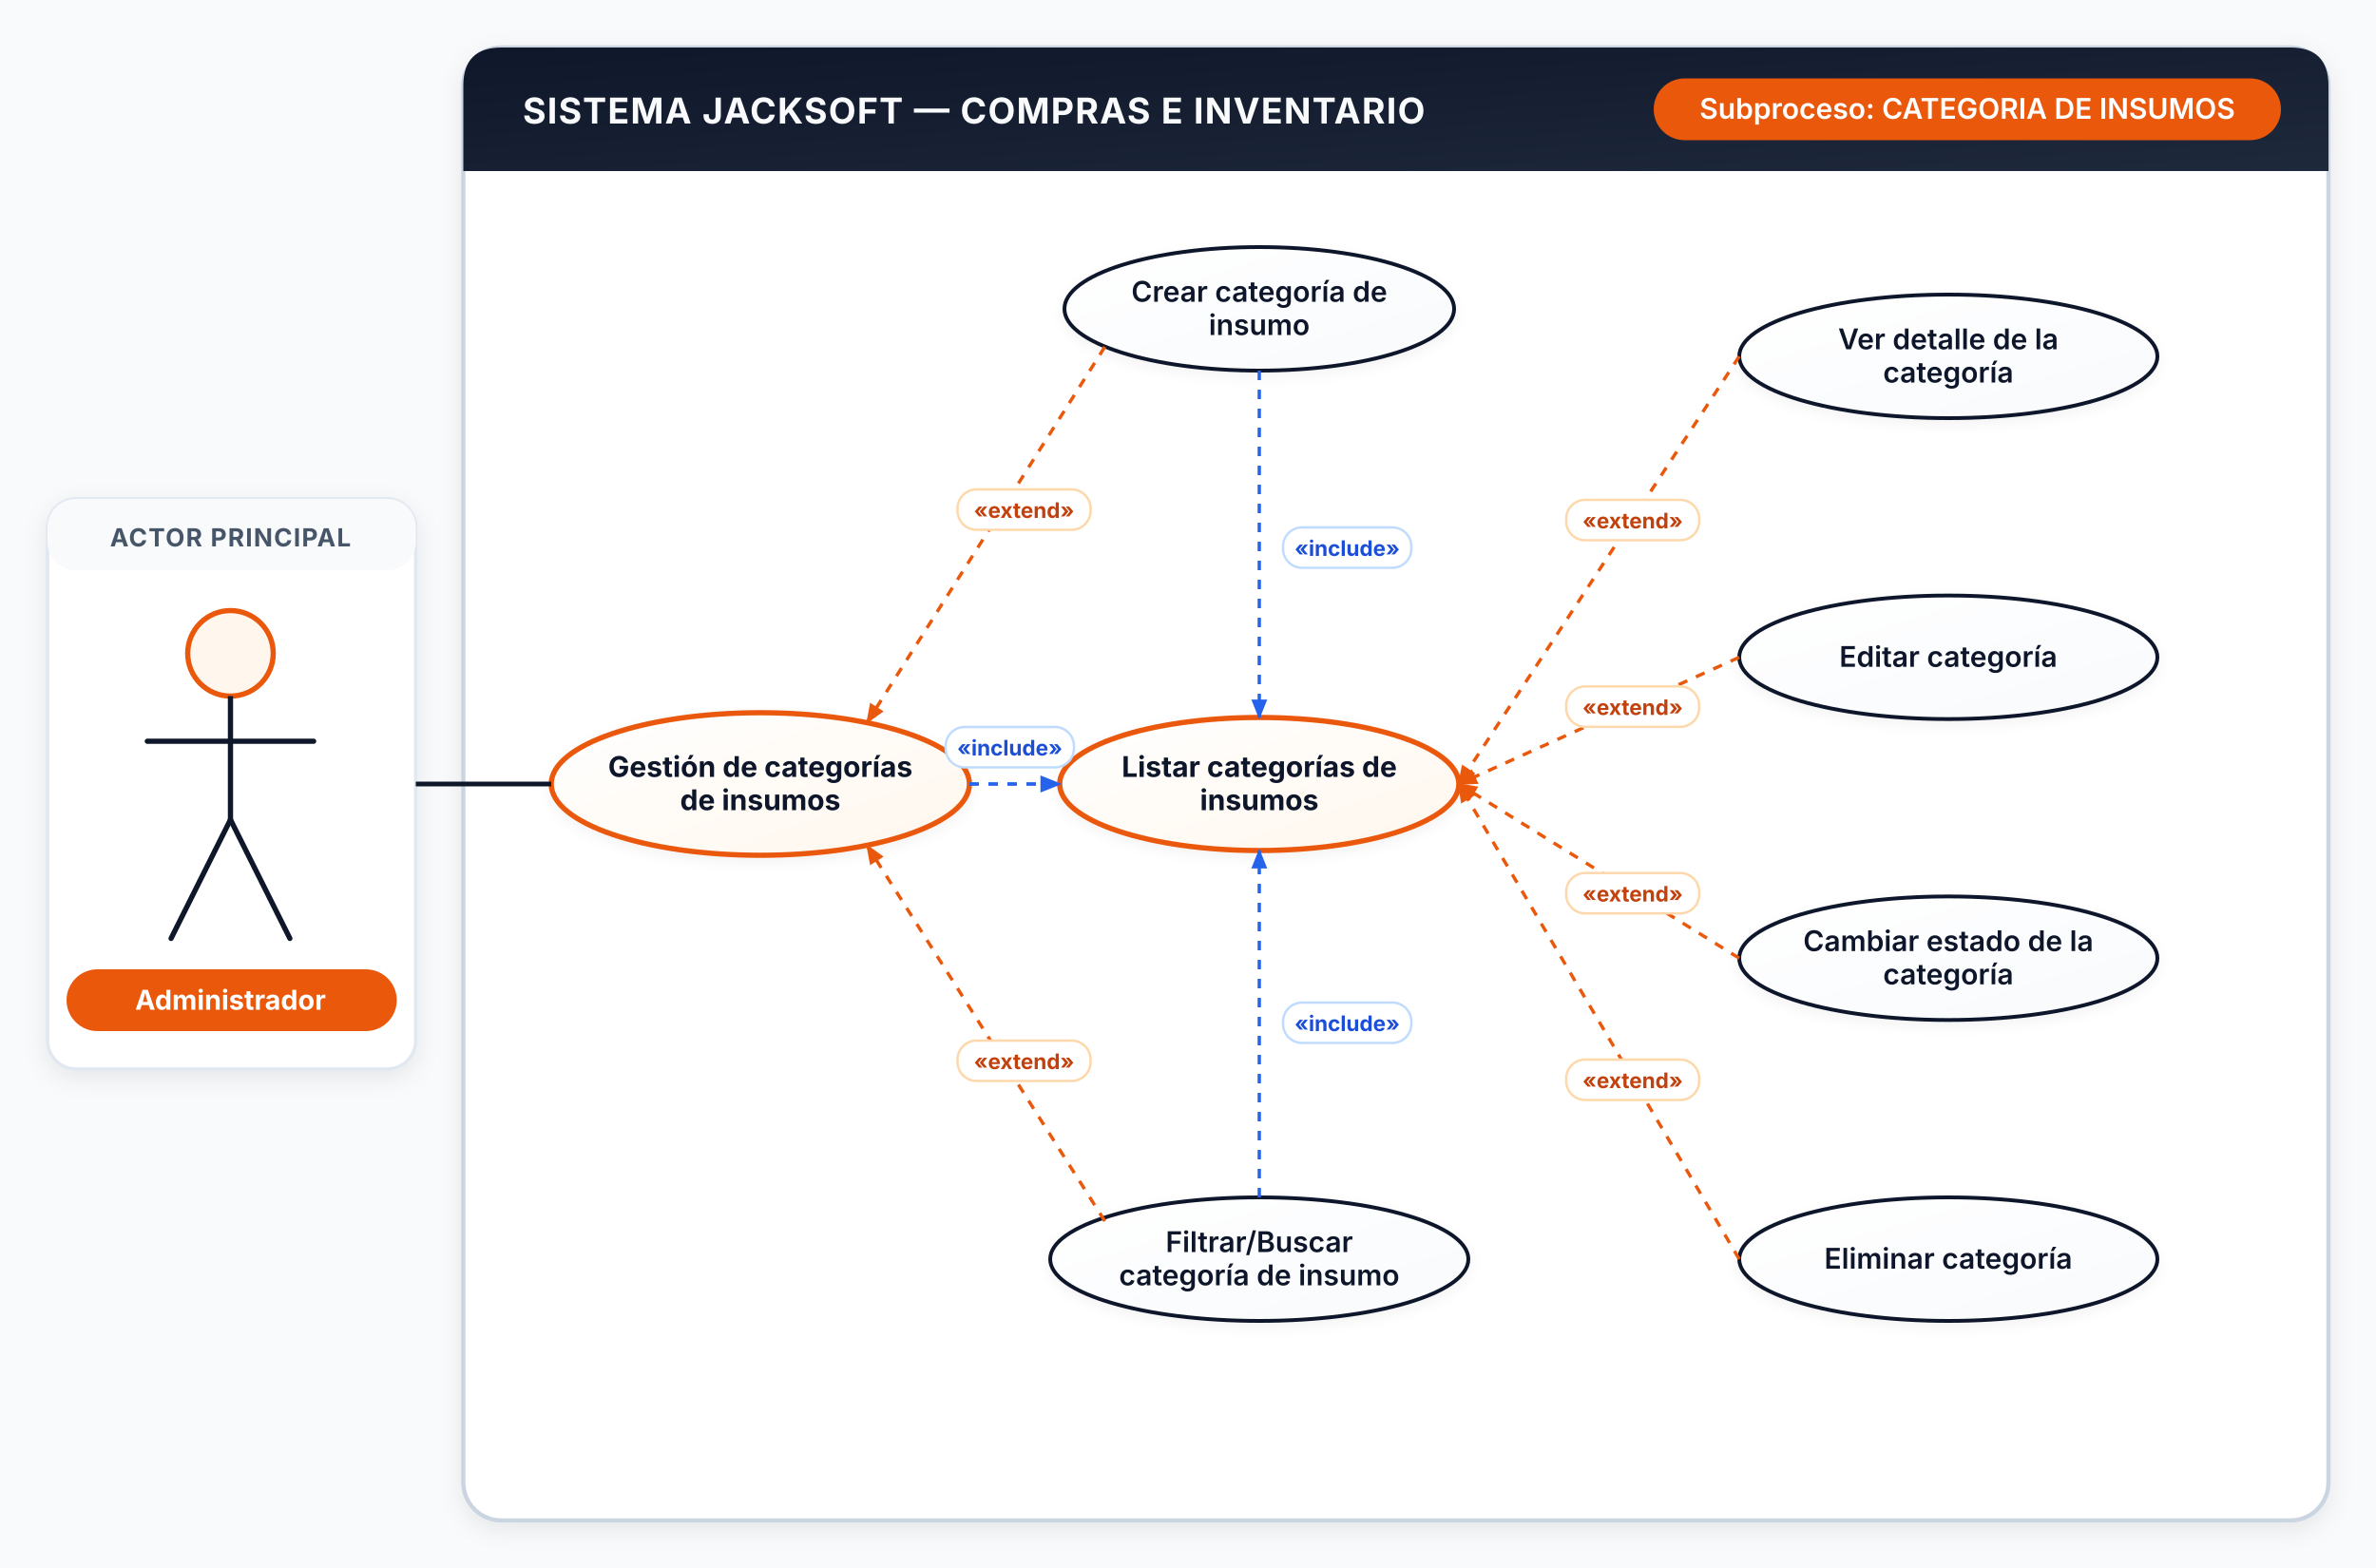
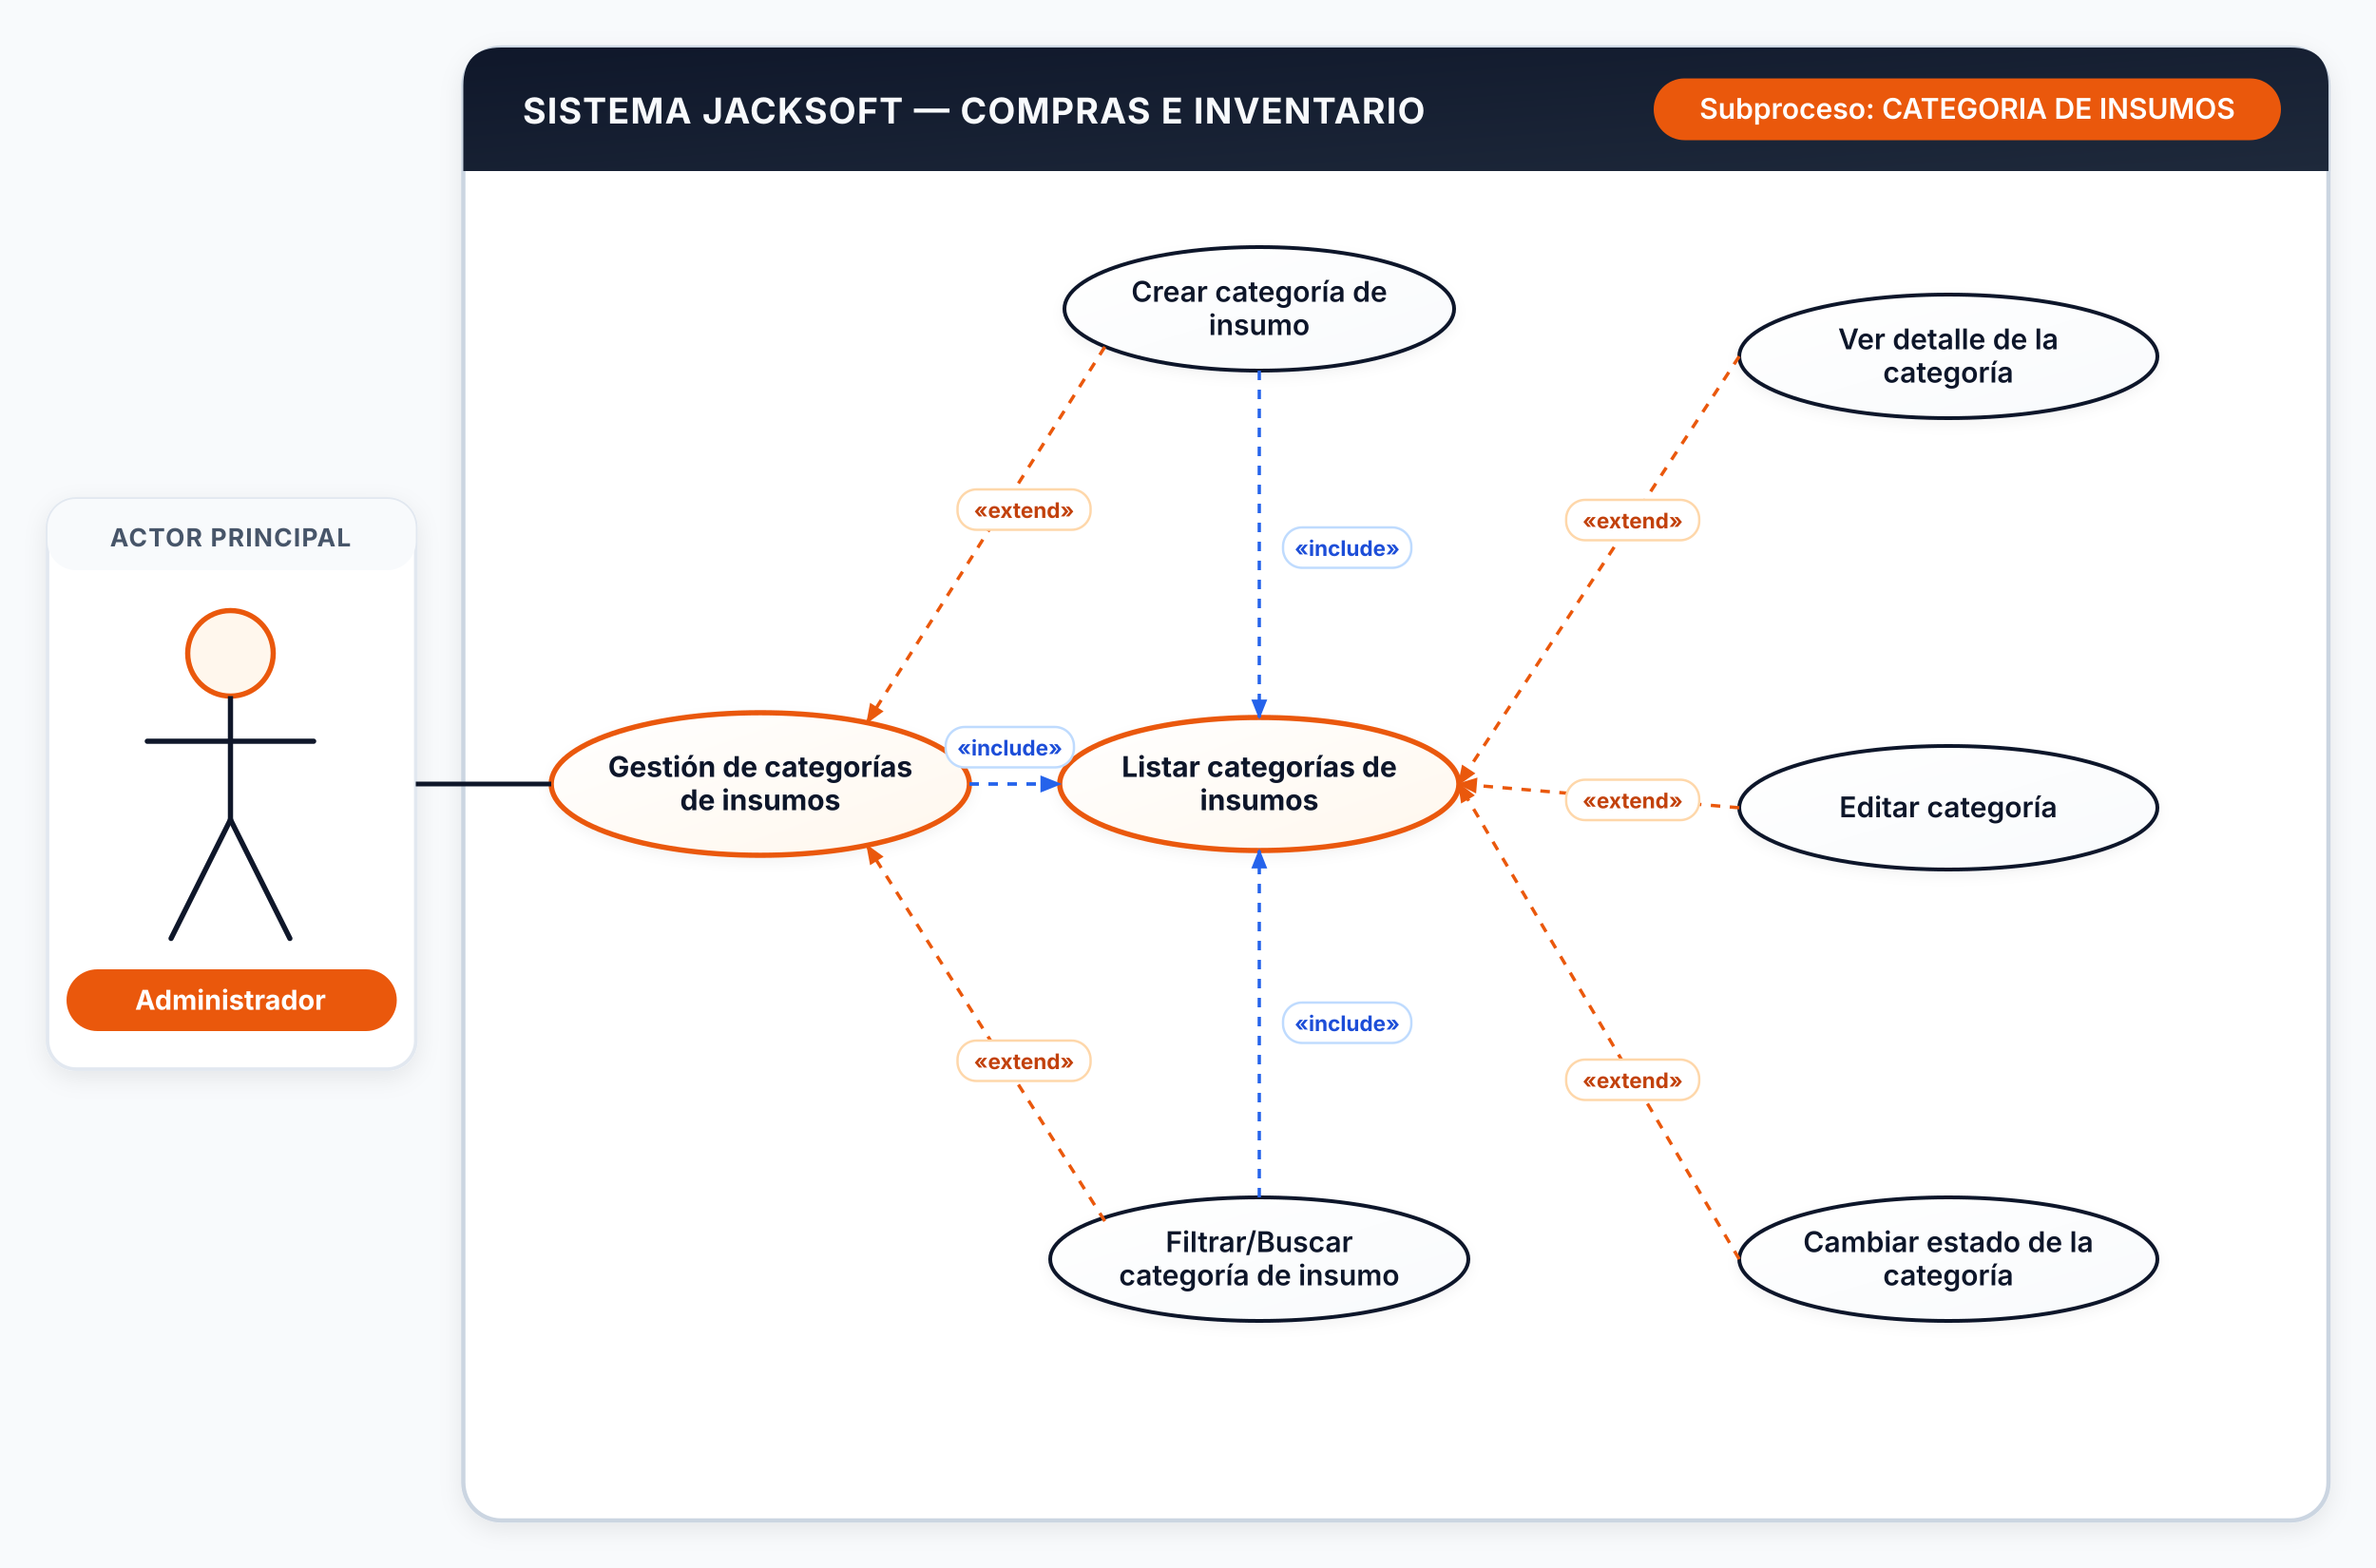
<svg xmlns="http://www.w3.org/2000/svg" width="1000" height="660" viewBox="0 0 1000 660">
  <defs>
    <linearGradient id="headerGrad" x1="0%" y1="0%" x2="100%" y2="100%">
      <stop offset="0%" stop-color="#0f172a" />
      <stop offset="100%" stop-color="#1e293b" />
    </linearGradient>
    <linearGradient id="hubUcGrad" x1="0%" y1="0%" x2="100%" y2="100%">
      <stop offset="0%" stop-color="#ffffff" />
      <stop offset="100%" stop-color="#fff7ed" />
    </linearGradient>
    <linearGradient id="ucGrad" x1="0%" y1="0%" x2="100%" y2="100%">
      <stop offset="0%" stop-color="#ffffff" />
      <stop offset="100%" stop-color="#f8fafc" />
    </linearGradient>
    <marker id="extendArrow" viewBox="0 0 10 10" refX="9" refY="5" markerWidth="6" markerHeight="6" orient="auto-start-reverse">
      <path d="M 0 1 L 10 5 L 0 9 z" fill="#ea580c" />
    </marker>
    <marker id="includeArrow" viewBox="0 0 10 10" refX="9" refY="5" markerWidth="6" markerHeight="6" orient="auto-start-reverse">
      <path d="M 0 1 L 10 5 L 0 9 z" fill="#2563eb" />
    </marker>
    <filter id="cardShadow" x="-10%" y="-10%" width="120%" height="125%" filterUnits="userSpaceOnUse">
      <feDropShadow dx="0" dy="3" stdDeviation="5" flood-color="#0f172a" flood-opacity="0.08" />
    </filter>
    <filter id="pillShadow" x="-10%" y="-10%" width="120%" height="130%" filterUnits="userSpaceOnUse">
      <feDropShadow dx="0" dy="2" stdDeviation="2.5" flood-color="#000000" flood-opacity="0.05" />
    </filter>
  </defs>
  <rect width="100%" height="100%" fill="#f8fafc" />
  <rect x="195" y="20" width="785" height="620" rx="16" fill="#ffffff" stroke="#cbd5e1" stroke-width="1.8" filter="url(#cardShadow)" />
  <path d="M 195 36 Q 195 20 211 20 L 964 20 Q 980 20 980 36 L 980 72 L 195 72 Z" fill="url(#headerGrad)" />
  <text x="220" y="52" font-family="'Inter', -apple-system, sans-serif" font-size="15" font-weight="700" fill="#f8fafc" letter-spacing="0.5">
    SISTEMA JACKSOFT — COMPRAS E INVENTARIO
  </text>
  <rect x="696" y="33" width="264" height="26" rx="13" fill="#ea580c" />
  <text x="828" y="50" font-family="'Inter', -apple-system, sans-serif" font-size="12" font-weight="600" fill="#ffffff" text-anchor="middle">
    Subproceso: CATEGORIA DE INSUMOS
  </text>
  <rect x="20" y="210.0" width="155" height="240" rx="12" fill="#ffffff" stroke="#e2e8f0" stroke-width="1.5" filter="url(#cardShadow)" />
  <rect x="20" y="210.0" width="155" height="30" rx="12" fill="#f8fafc" />
  <text x="97" y="230.0" font-family="'Inter', -apple-system, sans-serif" font-size="10.5" font-weight="700" fill="#475569" text-anchor="middle" letter-spacing="0.5">
    ACTOR PRINCIPAL
  </text>
  <circle cx="97" cy="275.0" r="18" fill="#fff7ed" stroke="#ea580c" stroke-width="2.2" />
  <line x1="97" y1="293.0" x2="97" y2="345.0" stroke="#0f172a" stroke-width="2.2" />
  <line x1="62" y1="312.0" x2="132" y2="312.0" stroke="#0f172a" stroke-width="2.2" stroke-linecap="round" />
  <line x1="97" y1="345.0" x2="72" y2="395.0" stroke="#0f172a" stroke-width="2.2" stroke-linecap="round" />
  <line x1="97" y1="345.0" x2="122" y2="395.0" stroke="#0f172a" stroke-width="2.2" stroke-linecap="round" />
  <rect x="28" y="408.0" width="139" height="26" rx="13" fill="#ea580c" />
  <text x="97" y="425.0" font-family="'Inter', -apple-system, sans-serif" font-size="11.5" font-weight="700" fill="#ffffff" text-anchor="middle">
    Administrador
  </text>
  <g filter="url(#pillShadow)">
    <ellipse cx="320" cy="330.0" rx="88" ry="30" fill="url(#hubUcGrad)" stroke="#ea580c" stroke-width="2.2" />
    <text x="320" y="327.0" font-family="'Inter', sans-serif" font-size="12" font-weight="700" fill="#0f172a" text-anchor="middle">Gestión de categorías</text>
    <text x="320" y="341.0" font-family="'Inter', sans-serif" font-size="12" font-weight="700" fill="#0f172a" text-anchor="middle">de insumos</text>
  </g>
  <line x1="175" y1="330.0" x2="232" y2="330.0" stroke="#0f172a" stroke-width="2" />
  <g filter="url(#pillShadow)">
    <ellipse cx="530" cy="330.0" rx="84" ry="28" fill="url(#hubUcGrad)" stroke="#ea580c" stroke-width="2.2" />
    <text x="530" y="327.0" font-family="'Inter', sans-serif" font-size="12" font-weight="700" fill="#0f172a" text-anchor="middle">Listar categorías de</text>
    <text x="530" y="341.0" font-family="'Inter', sans-serif" font-size="12" font-weight="700" fill="#0f172a" text-anchor="middle">insumos</text>
  </g>
  <line x1="408" y1="330.0" x2="446" y2="330.0" stroke="#2563eb" stroke-width="1.5" stroke-dasharray="4,4" marker-end="url(#includeArrow)" />
  <rect x="398.0" y="306.0" width="54" height="17" rx="8" fill="#ffffff" stroke="#bfdbfe" stroke-width="1" />
  <text x="425.0" y="318.0" font-family="'Inter', sans-serif" font-size="9" font-weight="700" fill="#1d4ed8" text-anchor="middle">«include»</text>
  <g filter="url(#pillShadow)">
    <ellipse cx="530" cy="130" rx="82" ry="26" fill="url(#ucGrad)" stroke="#0f172a" stroke-width="1.6" />
    <text x="530" y="127.0" font-family="'Inter', sans-serif" font-size="12" font-weight="600" fill="#0f172a" text-anchor="middle">Crear categoría de</text>
    <text x="530" y="141.0" font-family="'Inter', sans-serif" font-size="12" font-weight="600" fill="#0f172a" text-anchor="middle">insumo</text>
  </g>
  <line x1="465" y1="146" x2="365" y2="304.0" stroke="#ea580c" stroke-width="1.4" stroke-dasharray="4,4" marker-end="url(#extendArrow)" />
  <rect x="403.0" y="206.0" width="56" height="17" rx="8" fill="#ffffff" stroke="#fed7aa" stroke-width="1" />
  <text x="431.0" y="218.0" font-family="'Inter', sans-serif" font-size="9" font-weight="700" fill="#c2410c" text-anchor="middle">«extend»</text>
  <line x1="530" y1="156" x2="530" y2="302.0" stroke="#2563eb" stroke-width="1.4" stroke-dasharray="4,4" marker-end="url(#includeArrow)" />
  <rect x="540" y="222.0" width="54" height="17" rx="8" fill="#ffffff" stroke="#bfdbfe" stroke-width="1" />
  <text x="567" y="234.0" font-family="'Inter', sans-serif" font-size="9" font-weight="700" fill="#1d4ed8" text-anchor="middle">«include»</text>
  <g filter="url(#pillShadow)">
    <ellipse cx="530" cy="530" rx="88" ry="26" fill="url(#ucGrad)" stroke="#0f172a" stroke-width="1.6" />
    <text x="530" y="527.0" font-family="'Inter', sans-serif" font-size="12" font-weight="600" fill="#0f172a" text-anchor="middle">Filtrar/Buscar</text>
    <text x="530" y="541.0" font-family="'Inter', sans-serif" font-size="12" font-weight="600" fill="#0f172a" text-anchor="middle">categoría de insumo</text>
  </g>
  <line x1="465" y1="514" x2="365" y2="356.0" stroke="#ea580c" stroke-width="1.4" stroke-dasharray="4,4" marker-end="url(#extendArrow)" />
  <rect x="403.0" y="438.0" width="56" height="17" rx="8" fill="#ffffff" stroke="#fed7aa" stroke-width="1" />
  <text x="431.0" y="450.0" font-family="'Inter', sans-serif" font-size="9" font-weight="700" fill="#c2410c" text-anchor="middle">«extend»</text>
  <line x1="530" y1="504" x2="530" y2="358.0" stroke="#2563eb" stroke-width="1.4" stroke-dasharray="4,4" marker-end="url(#includeArrow)" />
  <rect x="540" y="422.0" width="54" height="17" rx="8" fill="#ffffff" stroke="#bfdbfe" stroke-width="1" />
  <text x="567" y="434.0" font-family="'Inter', sans-serif" font-size="9" font-weight="700" fill="#1d4ed8" text-anchor="middle">«include»</text>
  <g filter="url(#pillShadow)">
    <ellipse cx="820" cy="150.0" rx="88" ry="26" fill="url(#ucGrad)" stroke="#0f172a" stroke-width="1.6" />
    <text x="820" y="147.0" font-family="'Inter', sans-serif" font-size="12" font-weight="600" fill="#0f172a" text-anchor="middle">Ver detalle de la</text>
    <text x="820" y="161.0" font-family="'Inter', sans-serif" font-size="12" font-weight="600" fill="#0f172a" text-anchor="middle">categoría</text>
  </g>
  <line x1="732" y1="150.0" x2="614" y2="330.0" stroke="#ea580c" stroke-width="1.4" stroke-dasharray="4,4" marker-end="url(#extendArrow)" />
  <rect x="659.16" y="210.4" width="56" height="17" rx="8" fill="#ffffff" stroke="#fed7aa" stroke-width="1" />
  <text x="687.16" y="222.4" font-family="'Inter', sans-serif" font-size="9" font-weight="700" fill="#c2410c" text-anchor="middle">«extend»</text>
  <g filter="url(#pillShadow)">
-     <ellipse cx="820" cy="276.667" rx="88" ry="26" fill="url(#ucGrad)" stroke="#0f172a" stroke-width="1.6" />
-     <text x="820" y="280.667" font-family="'Inter', sans-serif" font-size="12" font-weight="600" fill="#0f172a" text-anchor="middle">Editar categoría</text>
+     <ellipse cx="820" cy="340.0" rx="88" ry="26" fill="url(#ucGrad)" stroke="#0f172a" stroke-width="1.6" />
+     <text x="820" y="344.0" font-family="'Inter', sans-serif" font-size="12" font-weight="600" fill="#0f172a" text-anchor="middle">Editar categoría</text>
  </g>
-   <line x1="732" y1="276.667" x2="614" y2="330.0" stroke="#ea580c" stroke-width="1.4" stroke-dasharray="4,4" marker-end="url(#extendArrow)" />
-   <rect x="659.16" y="288.933" width="56" height="17" rx="8" fill="#ffffff" stroke="#fed7aa" stroke-width="1" />
-   <text x="687.16" y="300.933" font-family="'Inter', sans-serif" font-size="9" font-weight="700" fill="#c2410c" text-anchor="middle">«extend»</text>
-   <g filter="url(#pillShadow)">
-     <ellipse cx="820" cy="403.333" rx="88" ry="26" fill="url(#ucGrad)" stroke="#0f172a" stroke-width="1.6" />
-     <text x="820" y="400.333" font-family="'Inter', sans-serif" font-size="12" font-weight="600" fill="#0f172a" text-anchor="middle">Cambiar estado de la</text>
-     <text x="820" y="414.333" font-family="'Inter', sans-serif" font-size="12" font-weight="600" fill="#0f172a" text-anchor="middle">categoría</text>
-   </g>
-   <line x1="732" y1="403.333" x2="614" y2="330.0" stroke="#ea580c" stroke-width="1.4" stroke-dasharray="4,4" marker-end="url(#extendArrow)" />
-   <rect x="659.16" y="367.467" width="56" height="17" rx="8" fill="#ffffff" stroke="#fed7aa" stroke-width="1" />
-   <text x="687.16" y="379.467" font-family="'Inter', sans-serif" font-size="9" font-weight="700" fill="#c2410c" text-anchor="middle">«extend»</text>
+   <line x1="732" y1="340.0" x2="614" y2="330.0" stroke="#ea580c" stroke-width="1.4" stroke-dasharray="4,4" marker-end="url(#extendArrow)" />
+   <rect x="659.16" y="328.2" width="56" height="17" rx="8" fill="#ffffff" stroke="#fed7aa" stroke-width="1" />
+   <text x="687.16" y="340.2" font-family="'Inter', sans-serif" font-size="9" font-weight="700" fill="#c2410c" text-anchor="middle">«extend»</text>
  <g filter="url(#pillShadow)">
    <ellipse cx="820" cy="530.0" rx="88" ry="26" fill="url(#ucGrad)" stroke="#0f172a" stroke-width="1.6" />
-     <text x="820" y="534.0" font-family="'Inter', sans-serif" font-size="12" font-weight="600" fill="#0f172a" text-anchor="middle">Eliminar categoría</text>
+     <text x="820" y="527.0" font-family="'Inter', sans-serif" font-size="12" font-weight="600" fill="#0f172a" text-anchor="middle">Cambiar estado de la</text>
+     <text x="820" y="541.0" font-family="'Inter', sans-serif" font-size="12" font-weight="600" fill="#0f172a" text-anchor="middle">categoría</text>
  </g>
  <line x1="732" y1="530.0" x2="614" y2="330.0" stroke="#ea580c" stroke-width="1.4" stroke-dasharray="4,4" marker-end="url(#extendArrow)" />
  <rect x="659.16" y="446.0" width="56" height="17" rx="8" fill="#ffffff" stroke="#fed7aa" stroke-width="1" />
  <text x="687.16" y="458.0" font-family="'Inter', sans-serif" font-size="9" font-weight="700" fill="#c2410c" text-anchor="middle">«extend»</text>
</svg>
